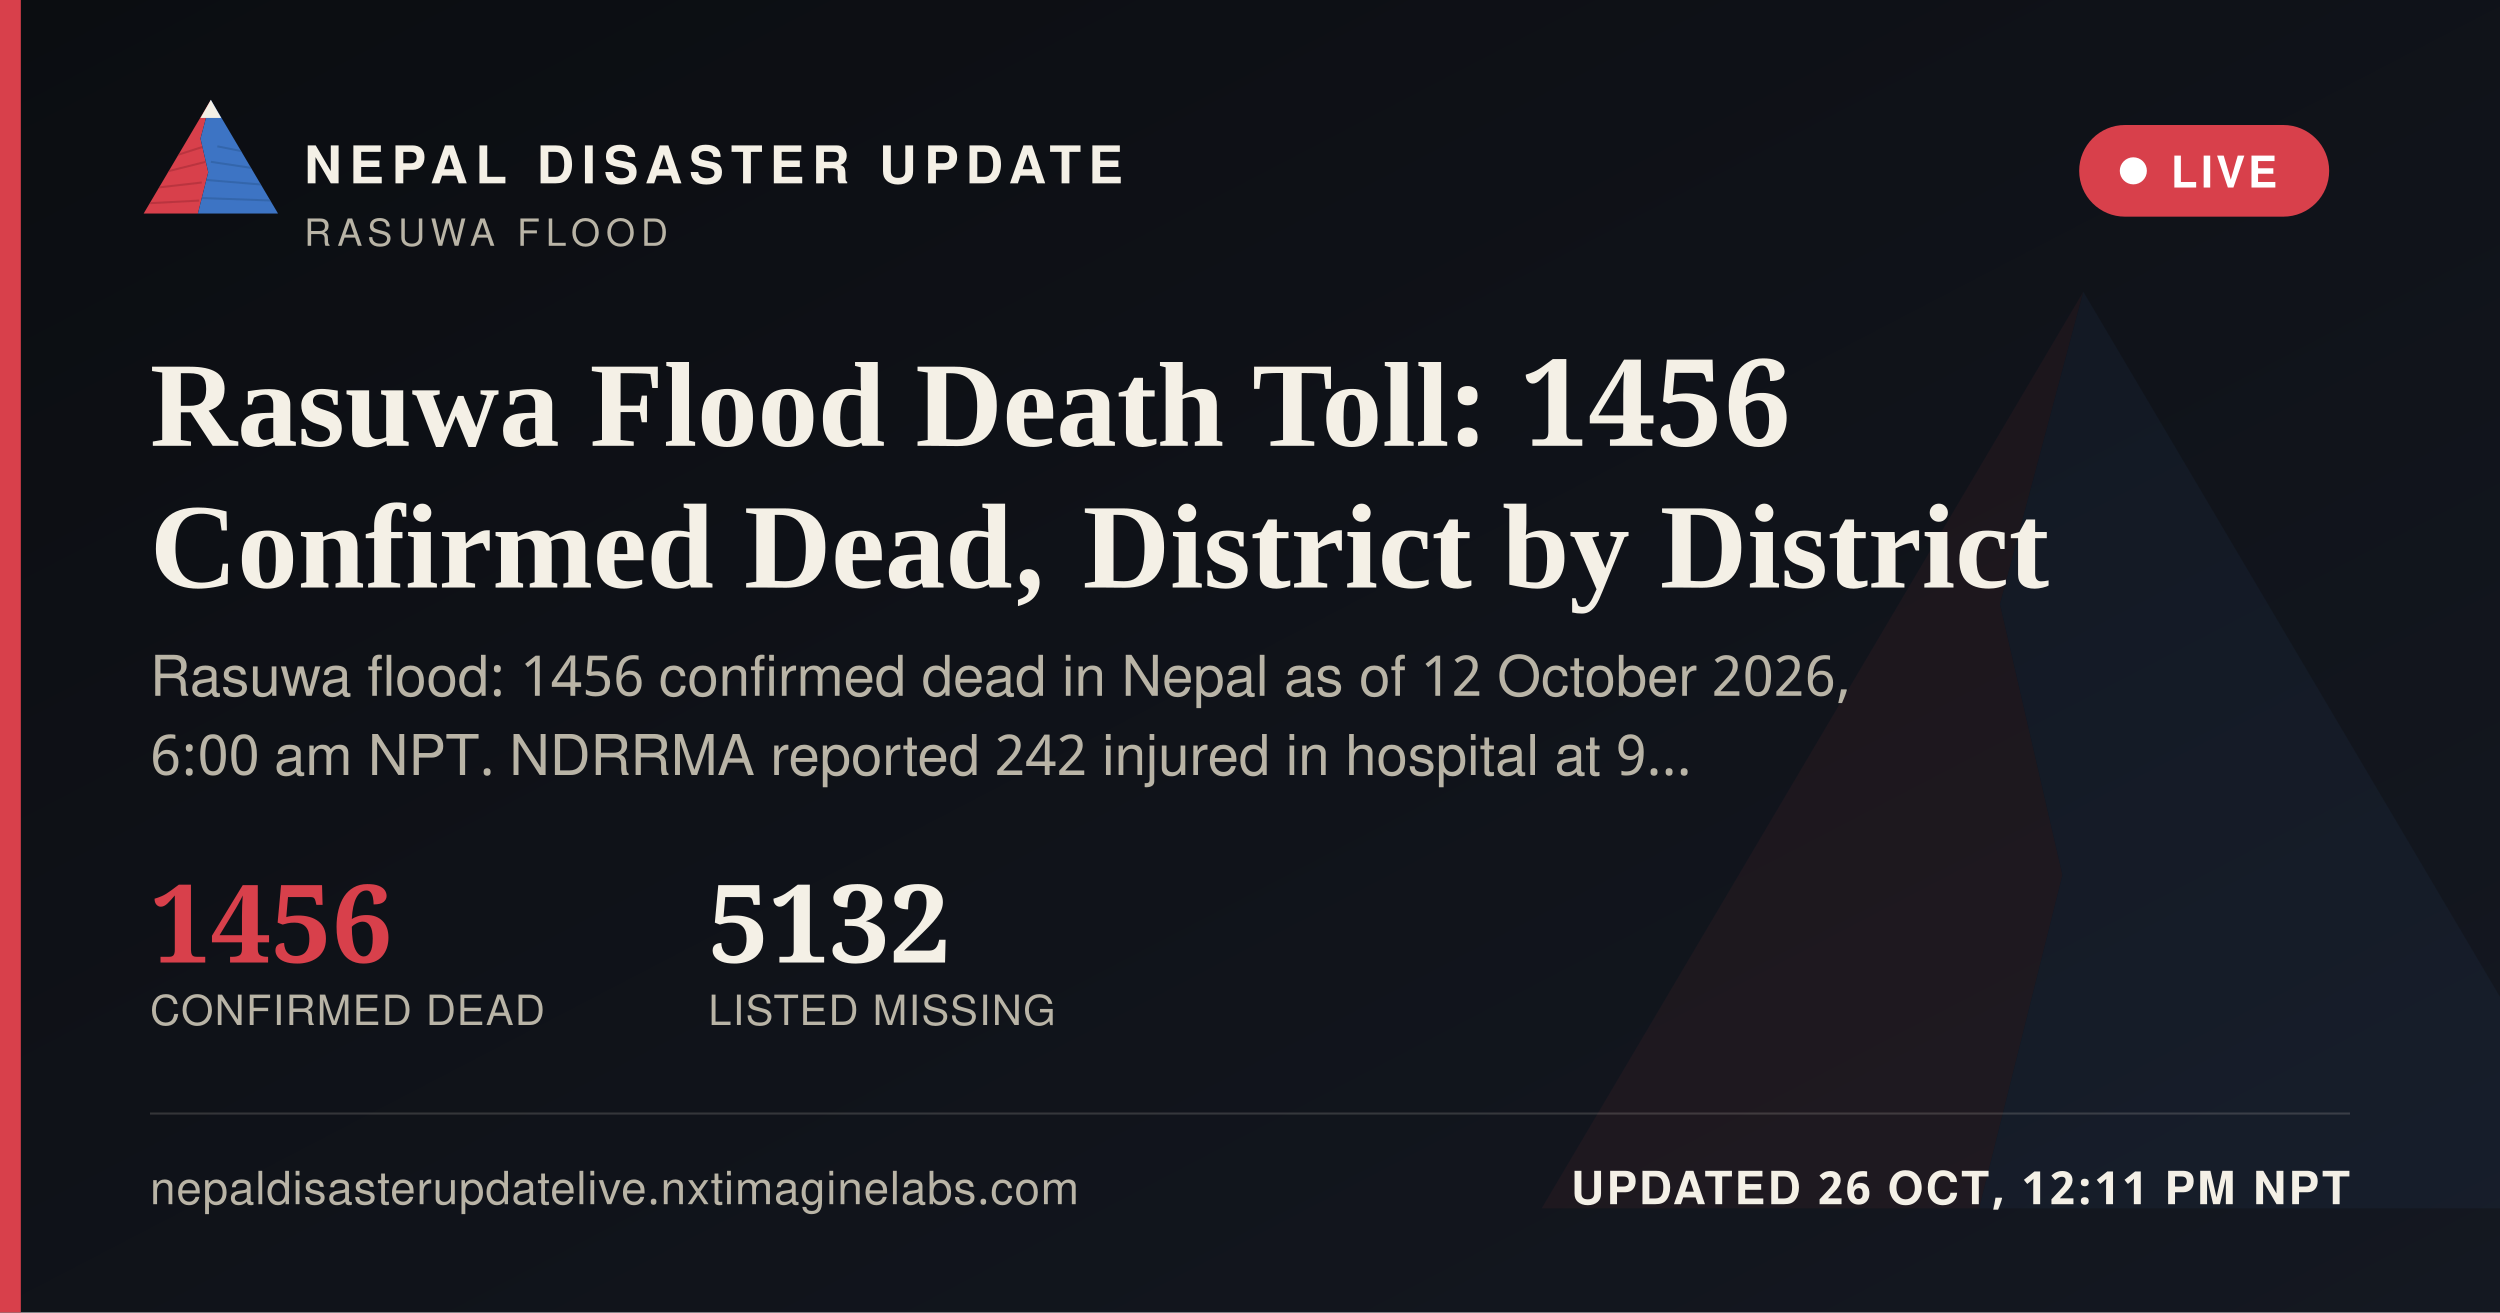
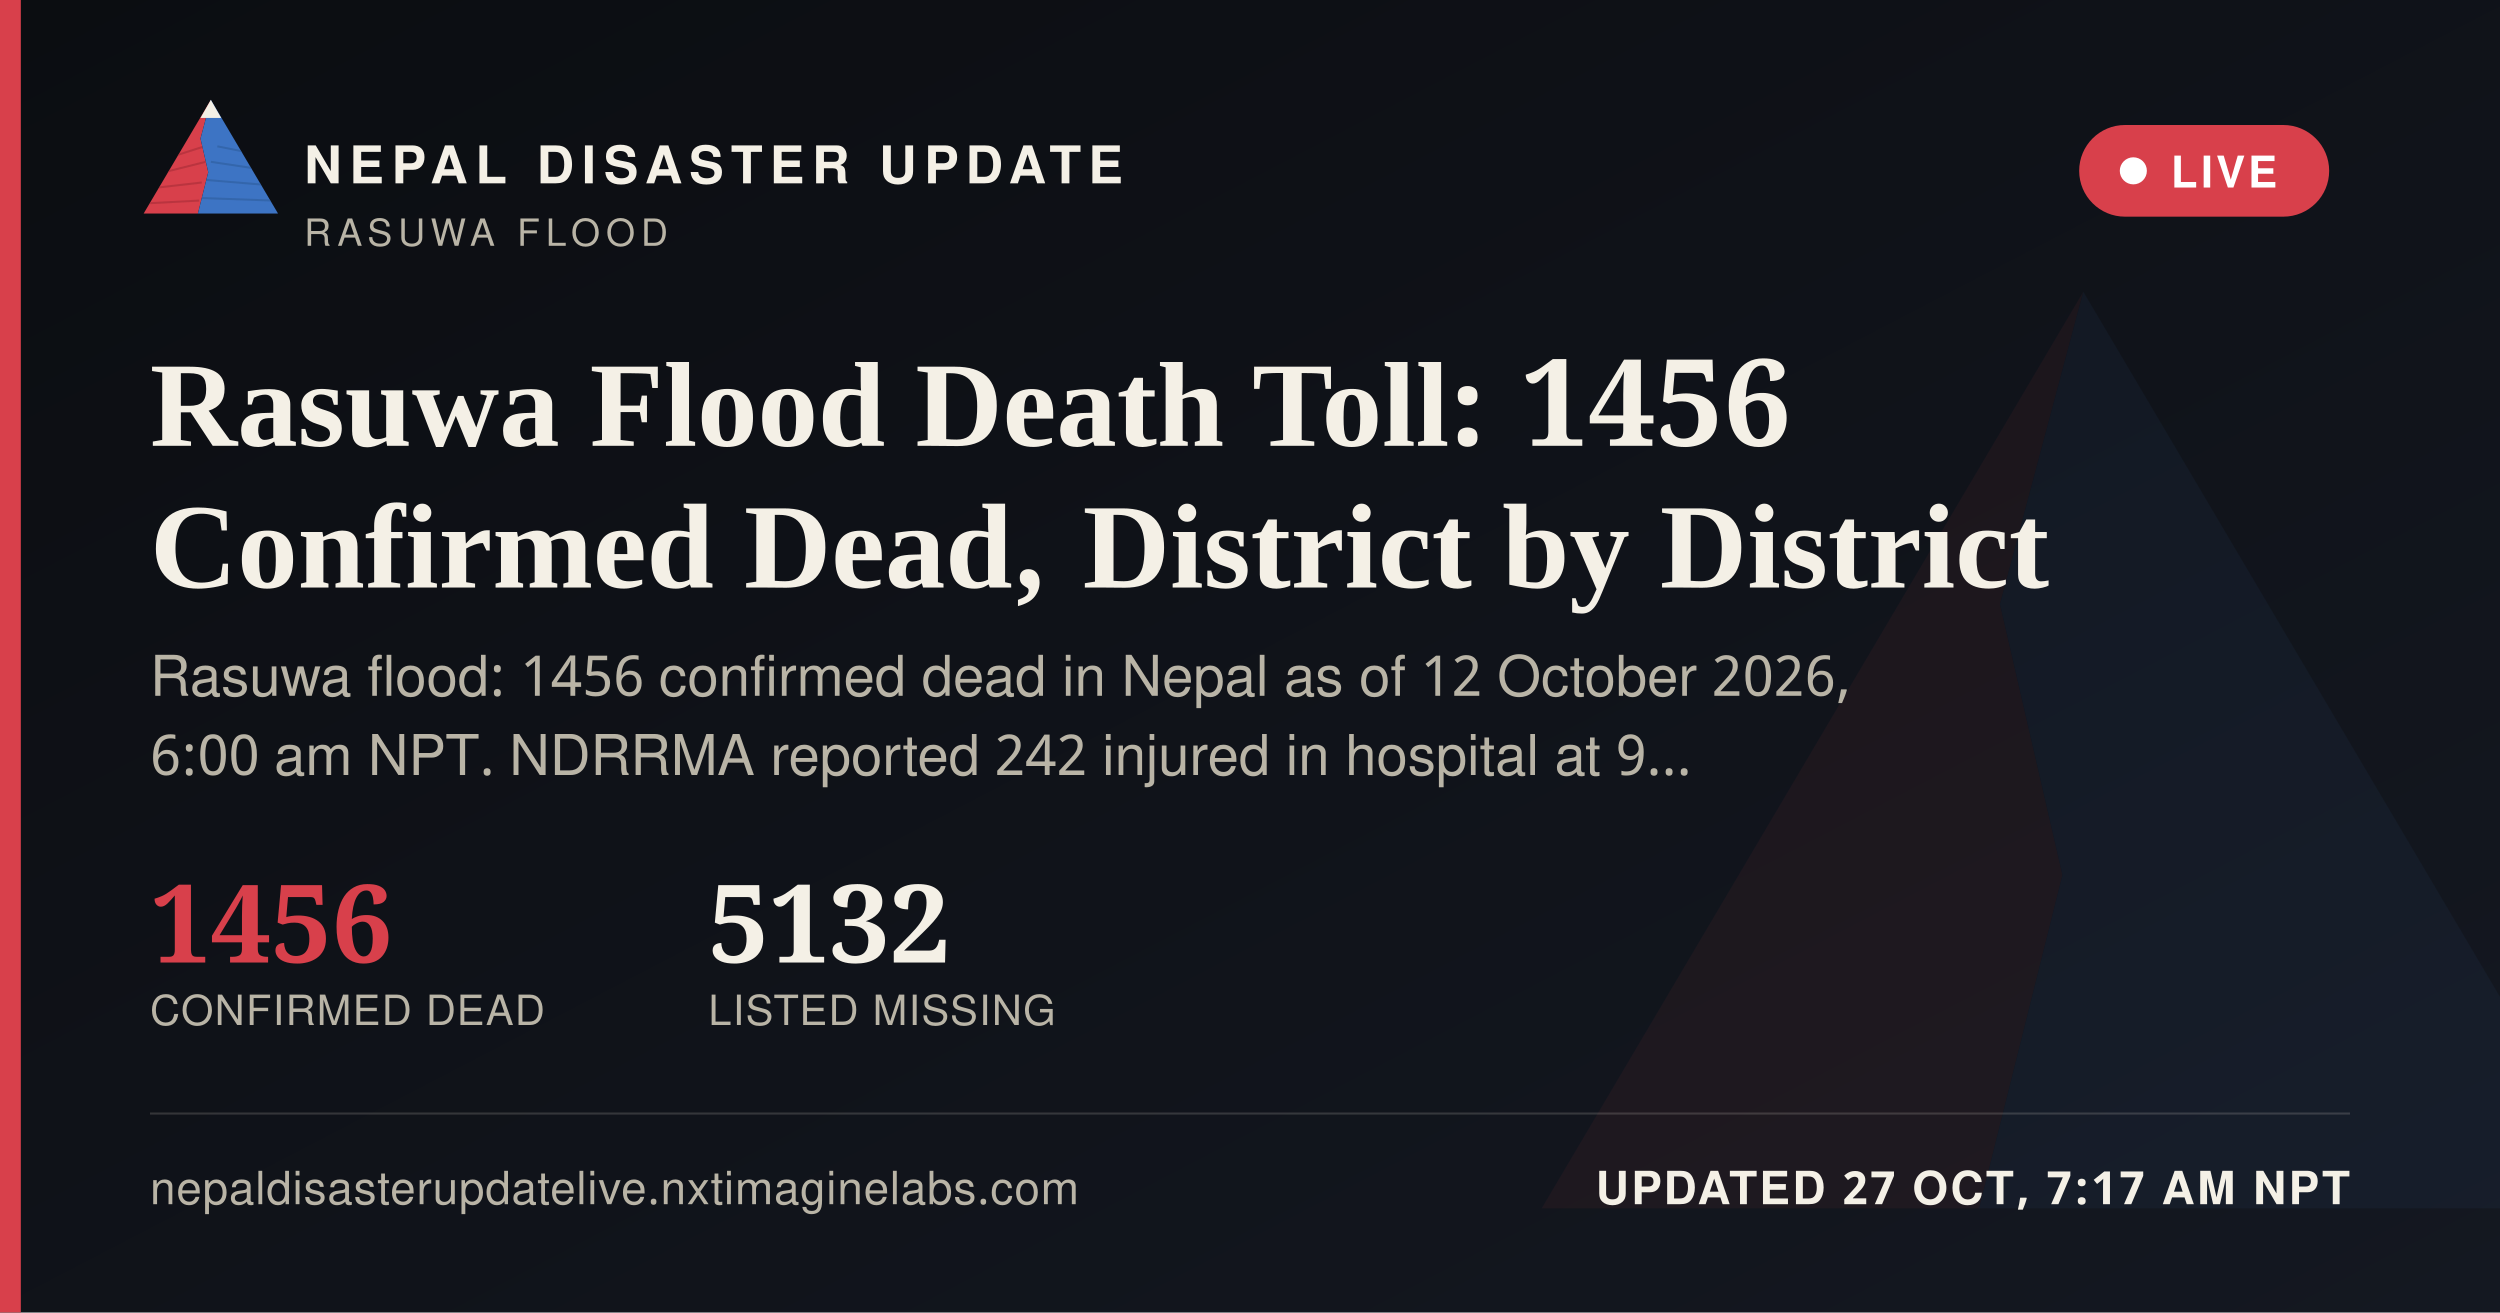
<svg xmlns="http://www.w3.org/2000/svg" width="1200" height="630" viewBox="0 0 1200 630">
  <defs>
    <linearGradient id="ogbg" x1="0" y1="0" x2="1" y2="1">
      <stop offset="0" stop-color="#0B0D11" />
      <stop offset="1" stop-color="#141821" />
    </linearGradient>
  </defs>
  <rect width="1200" height="630" fill="url(#ogbg)" />
  <g transform="translate(700,60) scale(5)" opacity="0.06">
    <polygon points="60,16 52,46 58,72 50,104 8,104" fill="#D8404B" />
    <polygon points="60,16 112,104 50,104 58,72 52,46" fill="#3D74C4" />
  </g>
  <rect x="0" y="0" width="10" height="630" fill="#D8404B" />
  <g transform="translate(64,38) scale(0.62)">
    <g>
      <defs>
        <clipPath id="ogLc">
          <polygon points="60,16 52,46 58,72 50,104 8,104" />
        </clipPath>
        <clipPath id="ogRc">
          <polygon points="60,16 112,104 50,104 58,72 52,46" />
        </clipPath>
      </defs>
      <polygon points="60,16 52,46 58,72 50,104 8,104" fill="#D8404B" />
      <g clip-path="url(#ogLc)" stroke="#A32A34" stroke-width="1.6" fill="none" opacity="0.55">
        <path d="M30,60 L55,52" />
        <path d="M24,72 L56,64" />
        <path d="M18,84 L53,80" />
        <path d="M13,96 L51,94" />
      </g>
      <polygon points="60,16 112,104 50,104 58,72 52,46" fill="#3D74C4" />
      <g clip-path="url(#ogRc)" stroke="#2A5793" stroke-width="1.6" fill="none" opacity="0.5">
        <path d="M65,52 L95,58" />
        <path d="M60,64 L100,70" />
        <path d="M56,78 L104,82" />
        <path d="M52,92 L108,94" />
      </g>
      <polygon points="60,16 52,30 68,30" fill="#F4F0E6" />
    </g>
  </g>
  <text x="146" y="88" font-family="'Public Sans', 'Noto Sans Devanagari', 'Helvetica Neue', Helvetica, Arial, sans-serif" font-size="25" font-weight="800" letter-spacing="3.6" fill="#F4F0E6">NEPAL DISASTER UPDATE</text>
  <text x="146" y="118" font-family="'Public Sans', 'Noto Sans Devanagari', 'Helvetica Neue', Helvetica, Arial, sans-serif" font-size="18" letter-spacing="2.8" fill="#B9B4A6">RASUWA FLOOD</text>
  <g>
    <rect x="998" y="60" width="120" height="44" rx="22" fill="#D8404B" stroke="none" />
    <circle cx="1024" cy="82" r="6.5" fill="#FFFFFF" />
    <text x="1042" y="90" font-family="'Public Sans', 'Noto Sans Devanagari', 'Helvetica Neue', Helvetica, Arial, sans-serif" font-size="21" font-weight="700" letter-spacing="1.6" fill="#FFFFFF">LIVE</text>
  </g>
  <text x="72" y="214" font-family="Newsreader, 'Noto Serif Devanagari', Georgia, 'Times New Roman', serif" font-size="58" font-weight="600" fill="#F4F0E6">Rasuwa Flood Death Toll: 1456</text>
  <text x="72" y="282" font-family="Newsreader, 'Noto Serif Devanagari', Georgia, 'Times New Roman', serif" font-size="58" font-weight="600" fill="#F4F0E6">Confirmed Dead, District by District</text>
  <text x="72" y="334" font-family="'Public Sans', 'Noto Sans Devanagari', 'Helvetica Neue', Helvetica, Arial, sans-serif" font-size="27" fill="#B9B4A6">Rasuwa flood: 1456 confirmed dead in Nepal as of 12 October 2026,</text>
  <text x="72" y="372" font-family="'Public Sans', 'Noto Sans Devanagari', 'Helvetica Neue', Helvetica, Arial, sans-serif" font-size="27" fill="#B9B4A6">6:00 am NPT. NDRRMA reported 242 injured in hospital at 9…</text>
  <g transform="translate(72,462)">
    <text x="0" y="0" font-family="Newsreader, 'Noto Serif Devanagari', Georgia, 'Times New Roman', serif" font-size="52" font-weight="600" fill="#D8404B">1456</text>
    <text x="0" y="30" font-family="'Public Sans', 'Noto Sans Devanagari', 'Helvetica Neue', Helvetica, Arial, sans-serif" font-size="20" letter-spacing="0.6" fill="#B9B4A6">CONFIRMED DEAD</text>
    <text x="268" y="0" font-family="Newsreader, 'Noto Serif Devanagari', Georgia, 'Times New Roman', serif" font-size="52" font-weight="600" fill="#F4F0E6">5132</text>
    <text x="268" y="30" font-family="'Public Sans', 'Noto Sans Devanagari', 'Helvetica Neue', Helvetica, Arial, sans-serif" font-size="20" letter-spacing="0.6" fill="#B9B4A6">LISTED MISSING</text>
  </g>
  <rect x="72" y="534" width="1056" height="1" fill="rgba(244,240,230,0.16)" />
  <text x="72" y="578" font-family="'Public Sans', 'Noto Sans Devanagari', 'Helvetica Neue', Helvetica, Arial, sans-serif" font-size="22" fill="#B9B4A6" letter-spacing="0.4">nepaldisasterupdatelive.nxtimaginelabs.com</text>
-   <text x="1128" y="578" text-anchor="end" font-family="'Public Sans', 'Noto Sans Devanagari', 'Helvetica Neue', Helvetica, Arial, sans-serif" font-size="22" font-weight="700" letter-spacing="1.2" fill="#F4F0E6">UPDATED 26 OCT, 12:11 PM NPT</text>
+   <text x="1128" y="578" text-anchor="end" font-family="'Public Sans', 'Noto Sans Devanagari', 'Helvetica Neue', Helvetica, Arial, sans-serif" font-size="22" font-weight="700" letter-spacing="1.2" fill="#F4F0E6">UPDATED 27 OCT, 7:17 AM NPT</text>
</svg>
